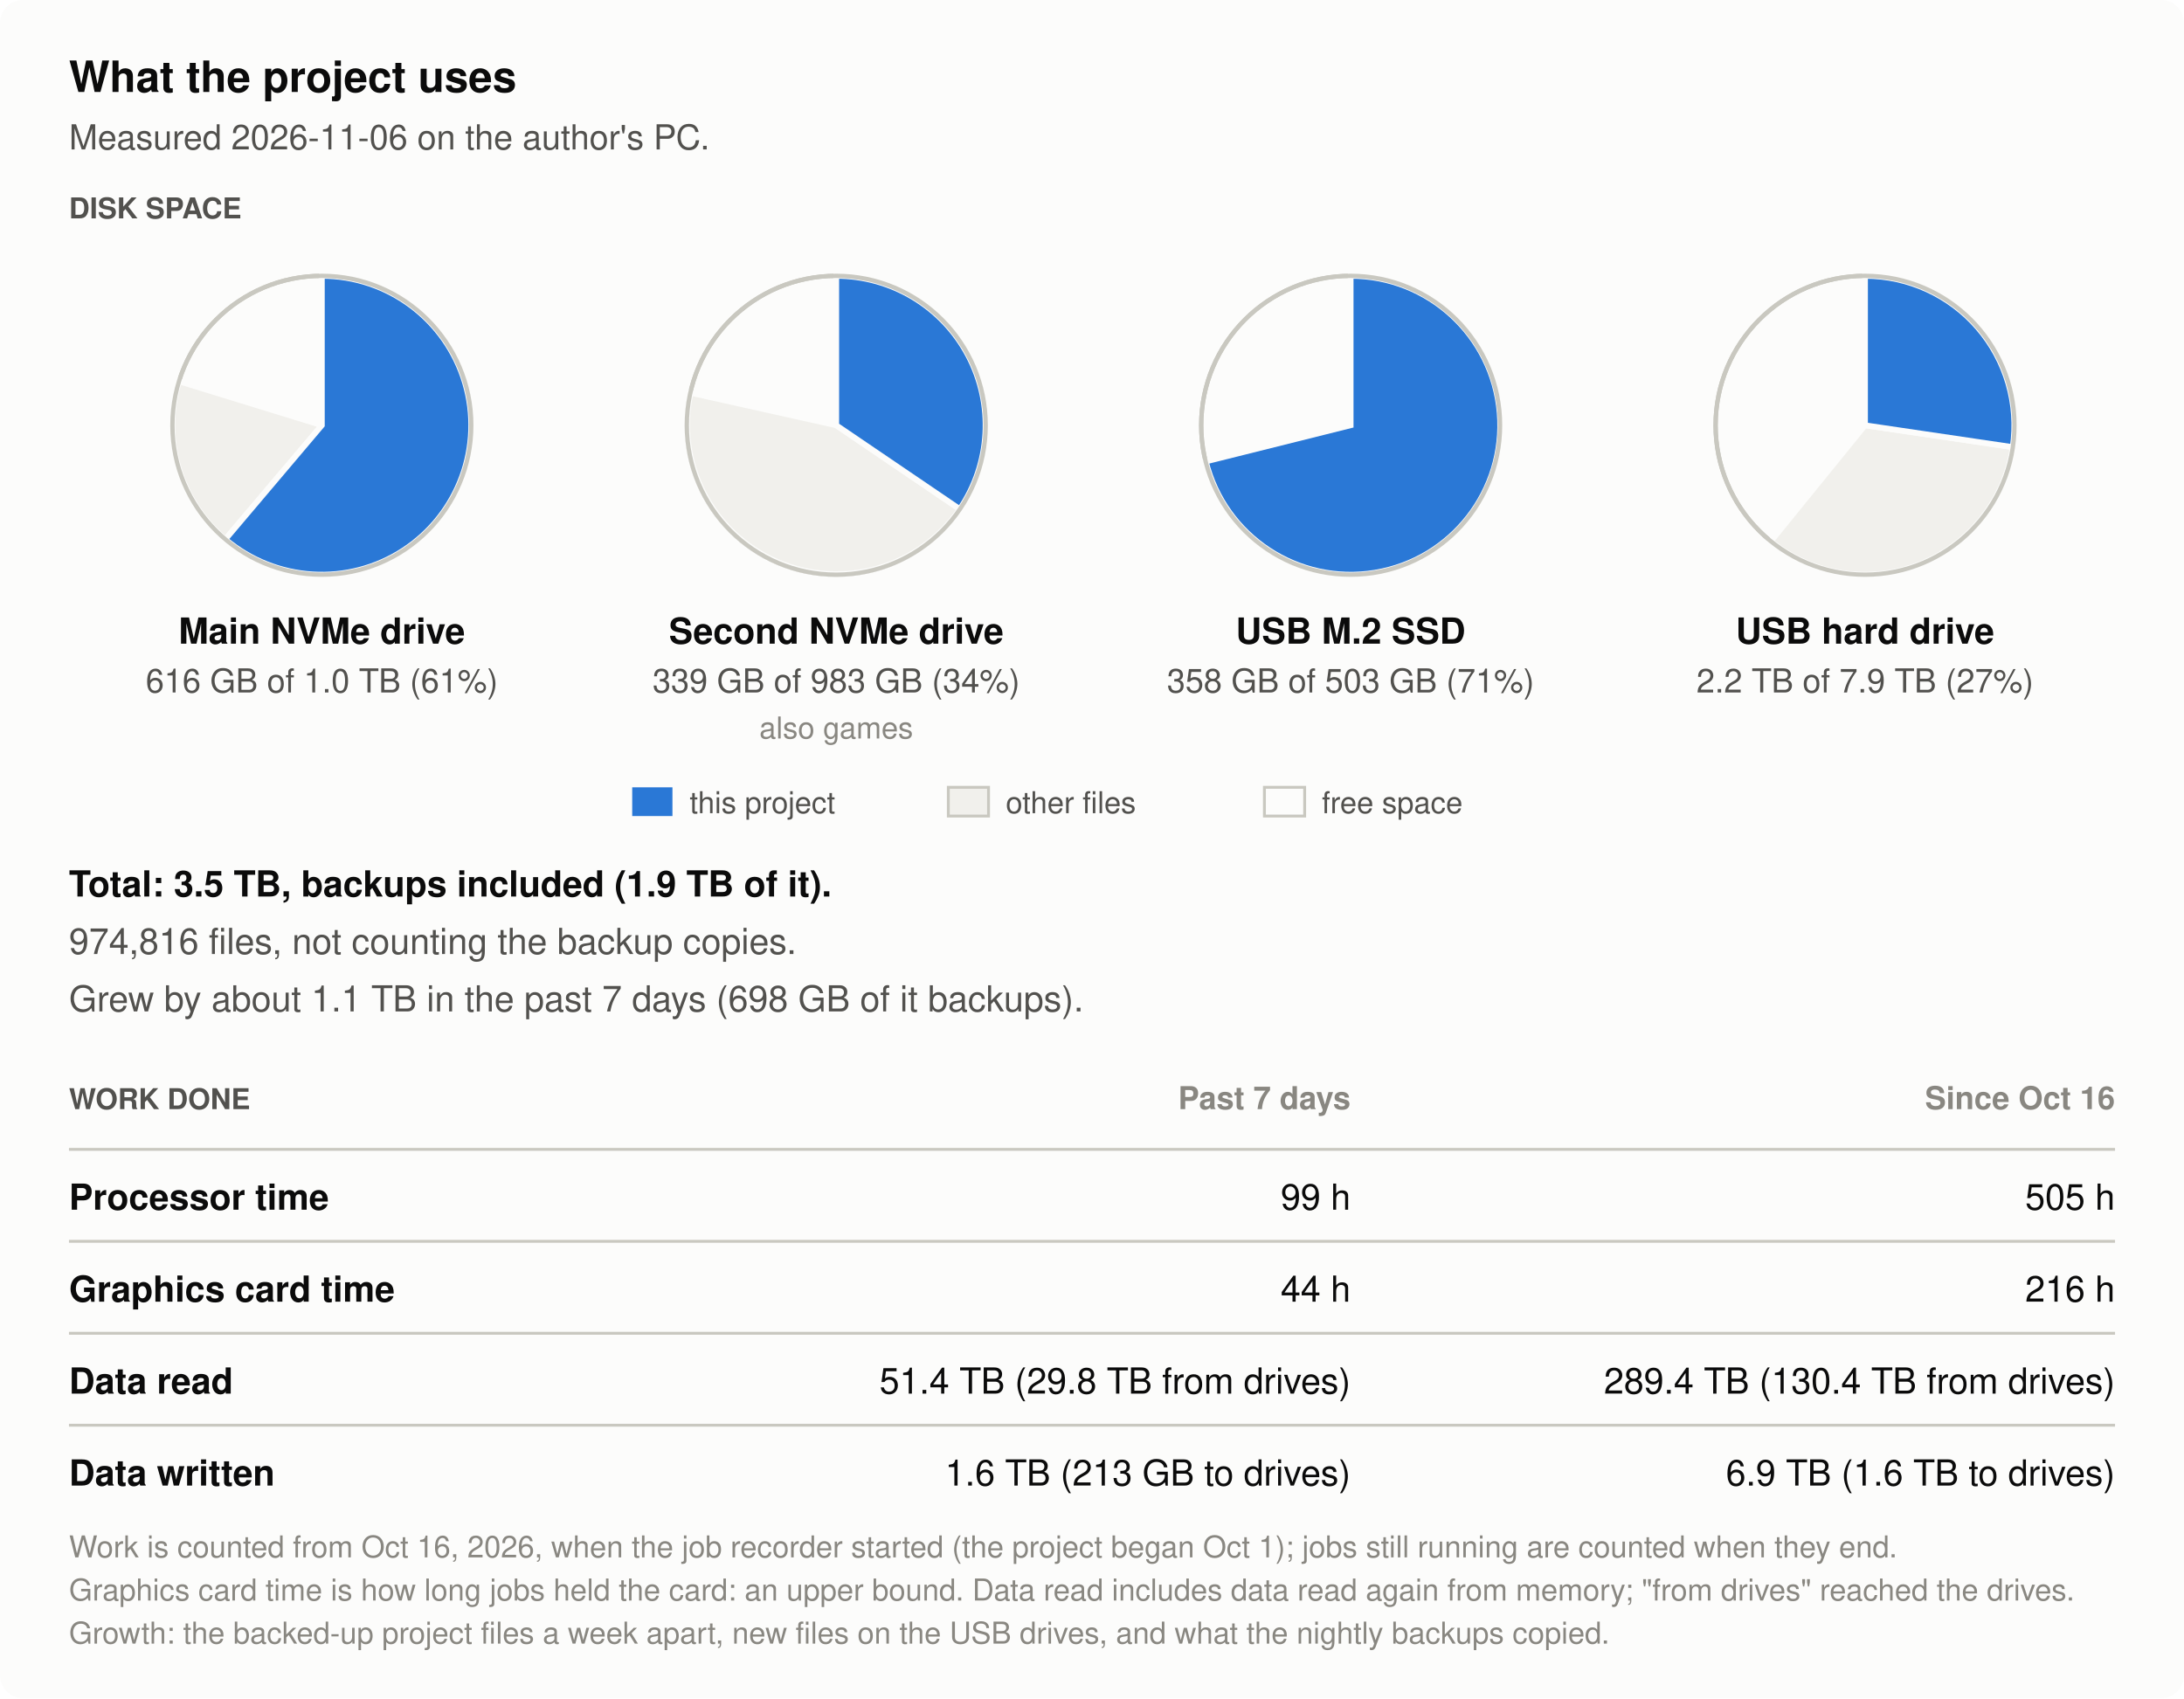
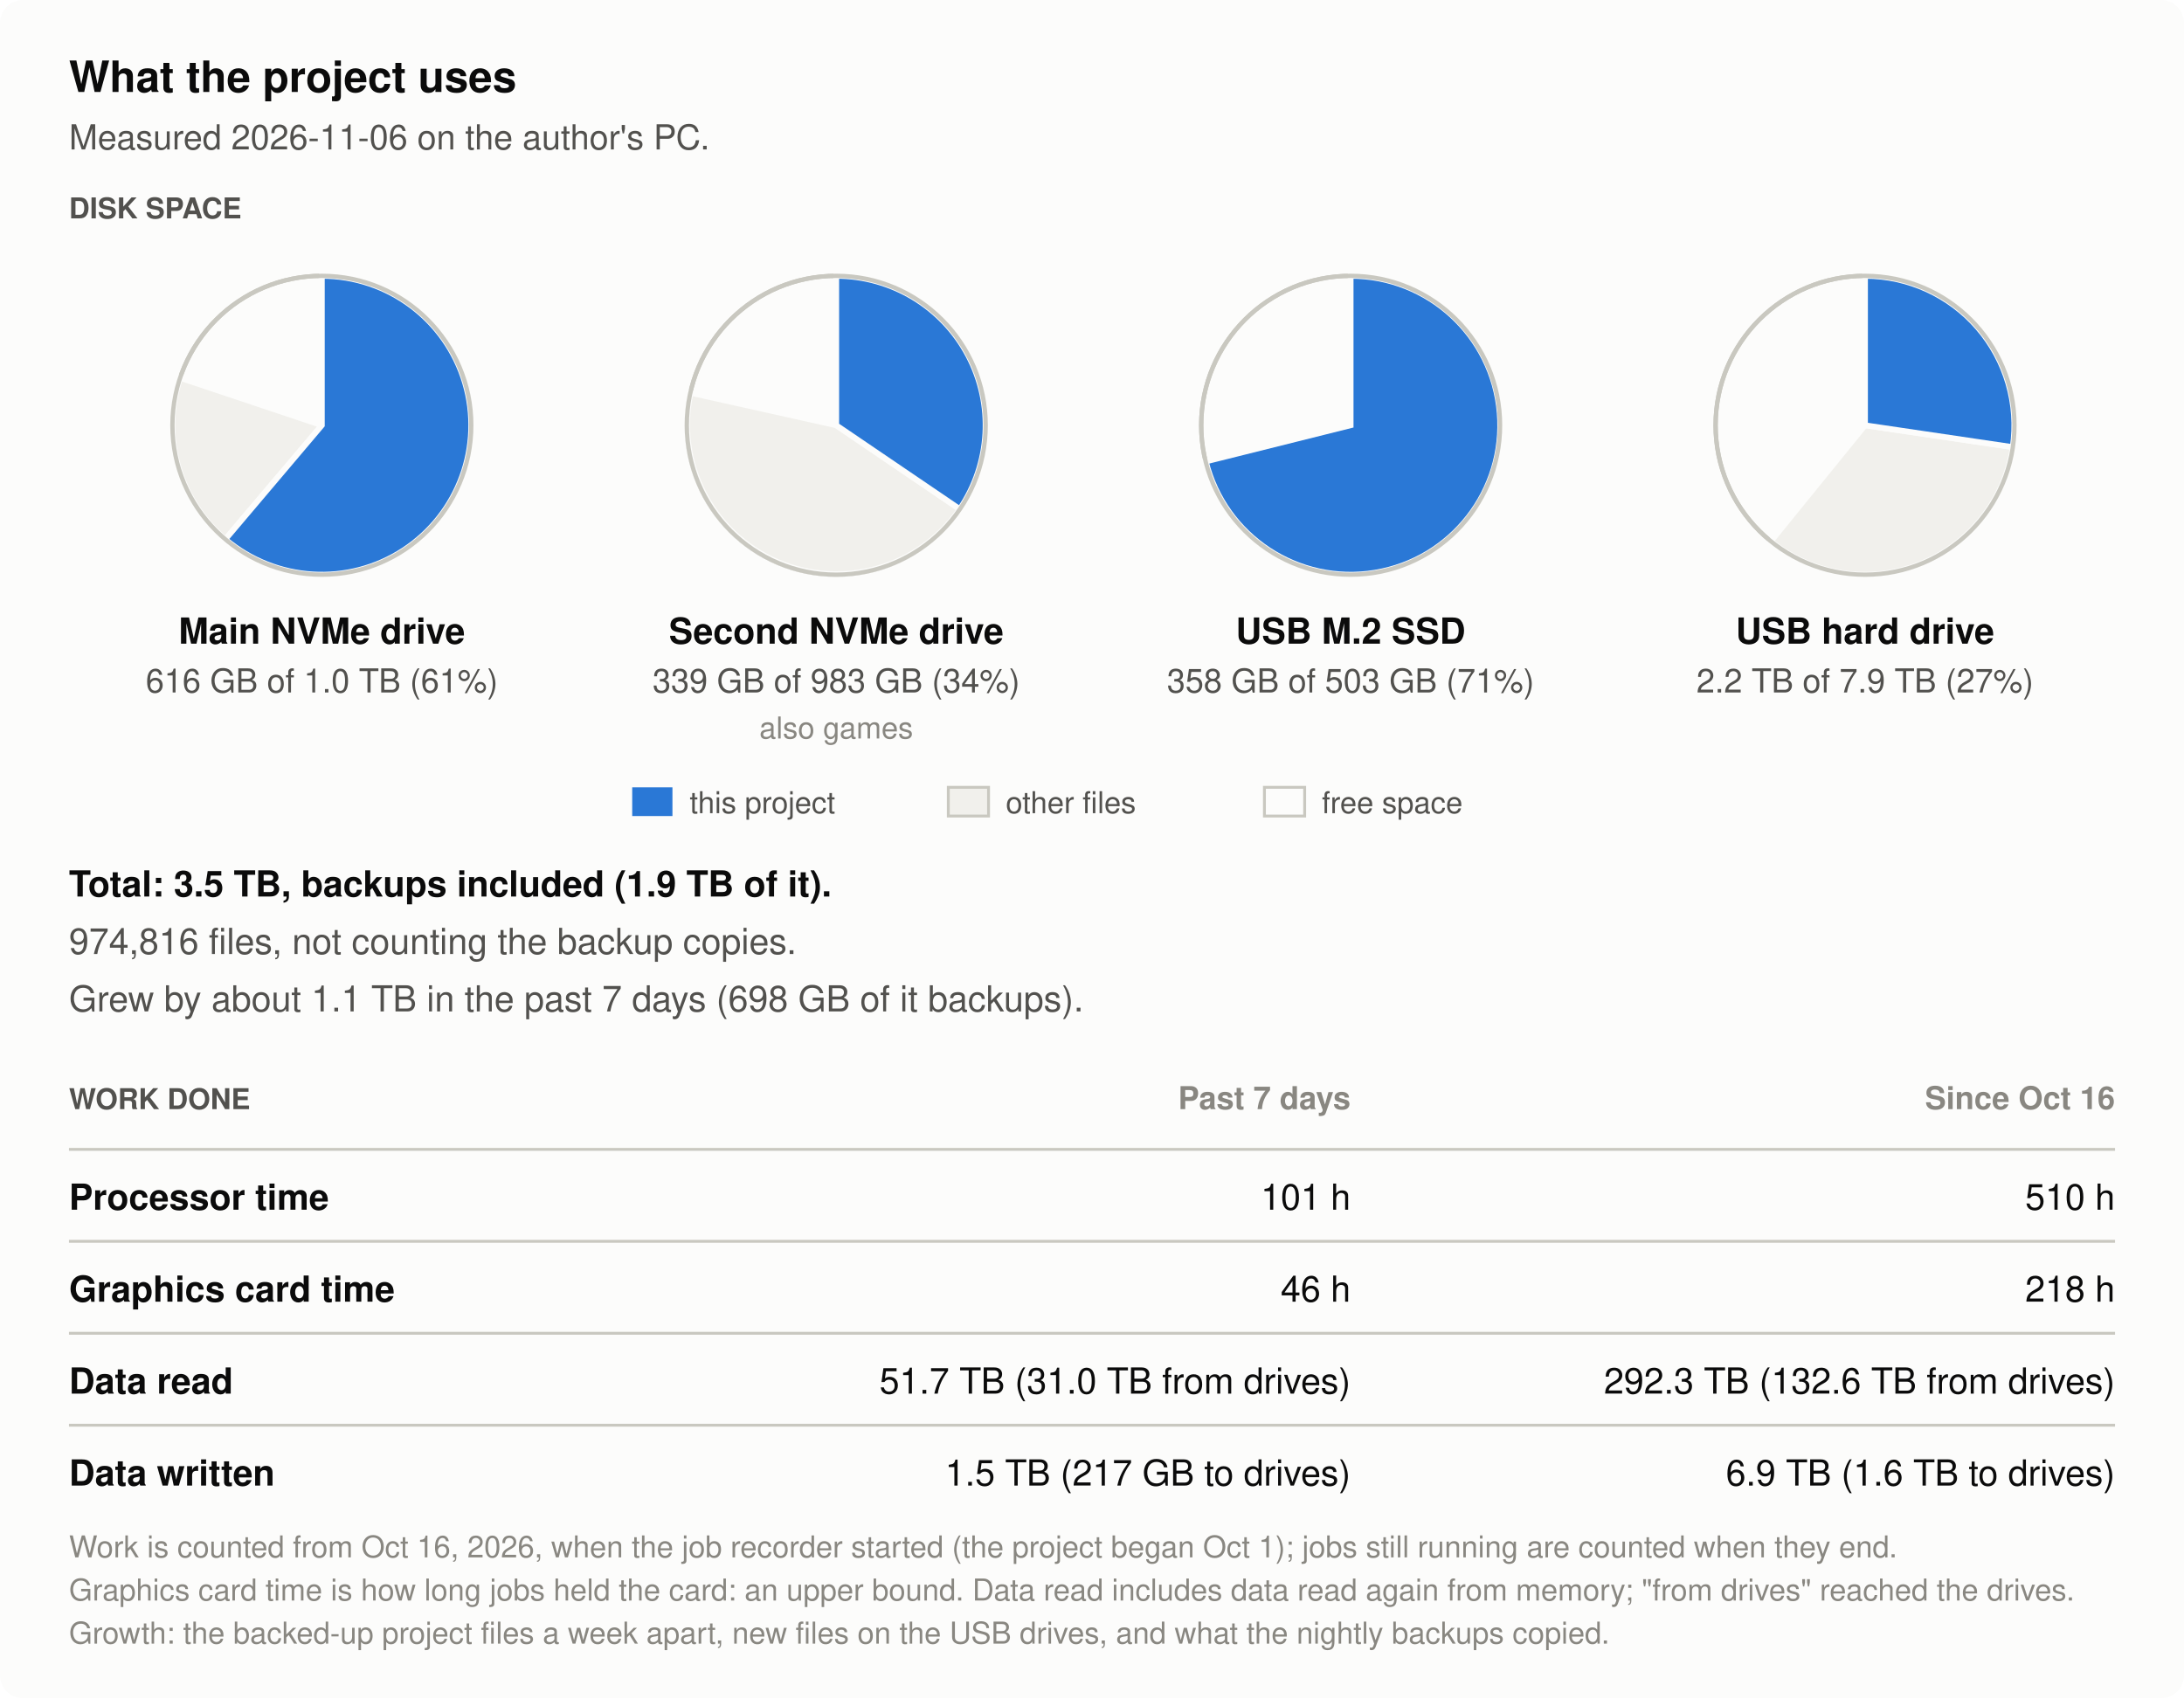
- <svg xmlns="http://www.w3.org/2000/svg" width="760" height="591" viewBox="0 0 760 591" role="img" aria-label="What the project uses, measured 2026-11-06: disk space Main NVMe drive 616 GB of 1.0 TB; Second NVMe drive (also games) 339 GB of 983 GB; USB M.2 SSD 358 GB of 503 GB; USB hard drive 2.2 TB of 7.9 TB; total 3.5 TB including 1.9 TB of backups, 974,816 files not counting backup copies; grew about 1.1 TB in the past 7 days. Past 7 days: 99 processor hours, 44 graphics card hours, 51.4 TB read, 1.6 TB written. Since Oct 16: 505 processor hours, 216 graphics card hours, 289.4 TB read, 6.9 TB written.">
+ <svg xmlns="http://www.w3.org/2000/svg" width="760" height="591" viewBox="0 0 760 591" role="img" aria-label="What the project uses, measured 2026-11-06: disk space Main NVMe drive 616 GB of 1.0 TB; Second NVMe drive (also games) 339 GB of 983 GB; USB M.2 SSD 358 GB of 503 GB; USB hard drive 2.2 TB of 7.9 TB; total 3.5 TB including 1.9 TB of backups, 974,816 files not counting backup copies; grew about 1.1 TB in the past 7 days. Past 7 days: 101 processor hours, 46 graphics card hours, 51.7 TB read, 1.5 TB written. Since Oct 16: 510 processor hours, 218 graphics card hours, 292.3 TB read, 6.9 TB written.">
  <rect width="760" height="591" rx="8" fill="#fcfcfb" />
  <text x="24" y="32" font-family="-apple-system, 'Segoe UI', Helvetica, Arial, sans-serif" font-size="15" font-weight="600" text-anchor="start" fill="#0b0b0b">What the project uses</text>
  <text x="24" y="52" font-family="-apple-system, 'Segoe UI', Helvetica, Arial, sans-serif" font-size="12" text-anchor="start" fill="#52514e">Measured 2026-11-06 on the author's PC.</text>
  <text x="24" y="76" font-family="-apple-system, 'Segoe UI', Helvetica, Arial, sans-serif" font-size="10" font-weight="600" text-anchor="start" fill="#52514e">DISK SPACE</text>
  <circle cx="112" cy="148" r="52" fill="#fcfcfb" stroke="#c9c8c0" stroke-width="1.5" />
-   <path d="M112,148 L78.4,187.7 A52,52 0 0 1 62.3,132.7 Z" fill="#f1f0ec" stroke="#fcfcfb" stroke-width="2" />
+   <path d="M112,148 L78.4,187.7 A52,52 0 0 1 62.7,131.5 Z" fill="#f1f0ec" stroke="#fcfcfb" stroke-width="2" />
  <path d="M112,148 L112.0,96.0 A52,52 0 1 1 78.4,187.7 Z" fill="#2a78d6" stroke="#fcfcfb" stroke-width="2" />
  <circle cx="112" cy="148" r="52" fill="none" stroke="#c9c8c0" stroke-width="1.5" />
  <text x="112" y="224" font-family="-apple-system, 'Segoe UI', Helvetica, Arial, sans-serif" font-size="12.5" font-weight="600" text-anchor="middle" fill="#0b0b0b">Main NVMe drive</text>
  <text x="112" y="241" font-family="-apple-system, 'Segoe UI', Helvetica, Arial, sans-serif" font-size="11.5" text-anchor="middle" fill="#52514e">616 GB of 1.0 TB (61%)</text>
  <circle cx="291" cy="148" r="52" fill="#fcfcfb" stroke="#c9c8c0" stroke-width="1.5" />
  <path d="M291,148 L334.0,177.2 A52,52 0 0 1 240.3,136.7 Z" fill="#f1f0ec" stroke="#fcfcfb" stroke-width="2" />
  <path d="M291,148 L291.0,96.0 A52,52 0 0 1 334.0,177.2 Z" fill="#2a78d6" stroke="#fcfcfb" stroke-width="2" />
  <circle cx="291" cy="148" r="52" fill="none" stroke="#c9c8c0" stroke-width="1.5" />
  <text x="291" y="224" font-family="-apple-system, 'Segoe UI', Helvetica, Arial, sans-serif" font-size="12.5" font-weight="600" text-anchor="middle" fill="#0b0b0b">Second NVMe drive</text>
  <text x="291" y="241" font-family="-apple-system, 'Segoe UI', Helvetica, Arial, sans-serif" font-size="11.5" text-anchor="middle" fill="#52514e">339 GB of 983 GB (34%)</text>
  <text x="291" y="257" font-family="-apple-system, 'Segoe UI', Helvetica, Arial, sans-serif" font-size="10.5" text-anchor="middle" fill="#898781">also games</text>
  <circle cx="470" cy="148" r="52" fill="#fcfcfb" stroke="#c9c8c0" stroke-width="1.5" />
  <path d="M470,148 L419.6,160.6 A52,52 0 0 1 419.5,160.6 Z" fill="#f1f0ec" stroke="#fcfcfb" stroke-width="2" />
  <path d="M470,148 L470.0,96.0 A52,52 0 1 1 419.6,160.6 Z" fill="#2a78d6" stroke="#fcfcfb" stroke-width="2" />
  <circle cx="470" cy="148" r="52" fill="none" stroke="#c9c8c0" stroke-width="1.5" />
  <text x="470" y="224" font-family="-apple-system, 'Segoe UI', Helvetica, Arial, sans-serif" font-size="12.5" font-weight="600" text-anchor="middle" fill="#0b0b0b">USB M.2 SSD</text>
  <text x="470" y="241" font-family="-apple-system, 'Segoe UI', Helvetica, Arial, sans-serif" font-size="11.5" text-anchor="middle" fill="#52514e">358 GB of 503 GB (71%)</text>
  <circle cx="649" cy="148" r="52" fill="#fcfcfb" stroke="#c9c8c0" stroke-width="1.5" />
  <path d="M649,148 L700.4,155.6 A52,52 0 0 1 616.2,188.4 Z" fill="#f1f0ec" stroke="#fcfcfb" stroke-width="2" />
  <path d="M649,148 L649.0,96.0 A52,52 0 0 1 700.4,155.6 Z" fill="#2a78d6" stroke="#fcfcfb" stroke-width="2" />
  <circle cx="649" cy="148" r="52" fill="none" stroke="#c9c8c0" stroke-width="1.5" />
  <text x="649" y="224" font-family="-apple-system, 'Segoe UI', Helvetica, Arial, sans-serif" font-size="12.5" font-weight="600" text-anchor="middle" fill="#0b0b0b">USB hard drive</text>
  <text x="649" y="241" font-family="-apple-system, 'Segoe UI', Helvetica, Arial, sans-serif" font-size="11.5" text-anchor="middle" fill="#52514e">2.2 TB of 7.9 TB (27%)</text>
  <rect x="220" y="274" width="14" height="10" fill="#2a78d6" />
  <text x="240" y="283" font-family="-apple-system, 'Segoe UI', Helvetica, Arial, sans-serif" font-size="10.5" text-anchor="start" fill="#52514e">this project</text>
  <rect x="330" y="274" width="14" height="10" fill="#f1f0ec" stroke="#c9c8c0" />
  <text x="350" y="283" font-family="-apple-system, 'Segoe UI', Helvetica, Arial, sans-serif" font-size="10.5" text-anchor="start" fill="#52514e">other files</text>
  <rect x="440" y="274" width="14" height="10" fill="#fcfcfb" stroke="#c9c8c0" />
  <text x="460" y="283" font-family="-apple-system, 'Segoe UI', Helvetica, Arial, sans-serif" font-size="10.5" text-anchor="start" fill="#52514e">free space</text>
  <text x="24" y="312" font-family="-apple-system, 'Segoe UI', Helvetica, Arial, sans-serif" font-size="12.5" font-weight="600" text-anchor="start" fill="#0b0b0b">Total: 3.5 TB, backups included (1.9 TB of it).</text>
  <text x="24" y="332" font-family="-apple-system, 'Segoe UI', Helvetica, Arial, sans-serif" font-size="12.5" text-anchor="start" fill="#52514e">974,816 files, not counting the backup copies.</text>
  <text x="24" y="352" font-family="-apple-system, 'Segoe UI', Helvetica, Arial, sans-serif" font-size="12.5" text-anchor="start" fill="#52514e">Grew by about 1.1 TB in the past 7 days (698 GB of it backups).</text>
  <text x="24" y="386" font-family="-apple-system, 'Segoe UI', Helvetica, Arial, sans-serif" font-size="10" font-weight="600" text-anchor="start" fill="#52514e">WORK DONE</text>
  <text x="470" y="386" font-family="-apple-system, 'Segoe UI', Helvetica, Arial, sans-serif" font-size="11" font-weight="600" text-anchor="end" fill="#898781">Past 7 days</text>
  <text x="736" y="386" font-family="-apple-system, 'Segoe UI', Helvetica, Arial, sans-serif" font-size="11" font-weight="600" text-anchor="end" fill="#898781">Since Oct 16</text>
  <line x1="24" y1="400" x2="736" y2="400" stroke="#c9c8c0" />
  <text x="24" y="421" font-family="-apple-system, 'Segoe UI', Helvetica, Arial, sans-serif" font-size="12.5" font-weight="600" text-anchor="start" fill="#0b0b0b">Processor time</text>
-   <text x="470" y="421" font-family="-apple-system, 'Segoe UI', Helvetica, Arial, sans-serif" font-size="12.5" text-anchor="end" fill="#0b0b0b">99 h</text>
-   <text x="736" y="421" font-family="-apple-system, 'Segoe UI', Helvetica, Arial, sans-serif" font-size="12.5" text-anchor="end" fill="#0b0b0b">505 h</text>
+   <text x="470" y="421" font-family="-apple-system, 'Segoe UI', Helvetica, Arial, sans-serif" font-size="12.5" text-anchor="end" fill="#0b0b0b">101 h</text>
+   <text x="736" y="421" font-family="-apple-system, 'Segoe UI', Helvetica, Arial, sans-serif" font-size="12.5" text-anchor="end" fill="#0b0b0b">510 h</text>
  <line x1="24" y1="432" x2="736" y2="432" stroke="#c9c8c0" />
  <text x="24" y="453" font-family="-apple-system, 'Segoe UI', Helvetica, Arial, sans-serif" font-size="12.5" font-weight="600" text-anchor="start" fill="#0b0b0b">Graphics card time</text>
-   <text x="470" y="453" font-family="-apple-system, 'Segoe UI', Helvetica, Arial, sans-serif" font-size="12.5" text-anchor="end" fill="#0b0b0b">44 h</text>
-   <text x="736" y="453" font-family="-apple-system, 'Segoe UI', Helvetica, Arial, sans-serif" font-size="12.5" text-anchor="end" fill="#0b0b0b">216 h</text>
+   <text x="470" y="453" font-family="-apple-system, 'Segoe UI', Helvetica, Arial, sans-serif" font-size="12.5" text-anchor="end" fill="#0b0b0b">46 h</text>
+   <text x="736" y="453" font-family="-apple-system, 'Segoe UI', Helvetica, Arial, sans-serif" font-size="12.5" text-anchor="end" fill="#0b0b0b">218 h</text>
  <line x1="24" y1="464" x2="736" y2="464" stroke="#c9c8c0" />
  <text x="24" y="485" font-family="-apple-system, 'Segoe UI', Helvetica, Arial, sans-serif" font-size="12.5" font-weight="600" text-anchor="start" fill="#0b0b0b">Data read</text>
-   <text x="470" y="485" font-family="-apple-system, 'Segoe UI', Helvetica, Arial, sans-serif" font-size="12.5" text-anchor="end" fill="#0b0b0b">51.4 TB (29.8 TB from drives)</text>
-   <text x="736" y="485" font-family="-apple-system, 'Segoe UI', Helvetica, Arial, sans-serif" font-size="12.5" text-anchor="end" fill="#0b0b0b">289.4 TB (130.4 TB from drives)</text>
+   <text x="470" y="485" font-family="-apple-system, 'Segoe UI', Helvetica, Arial, sans-serif" font-size="12.5" text-anchor="end" fill="#0b0b0b">51.7 TB (31.0 TB from drives)</text>
+   <text x="736" y="485" font-family="-apple-system, 'Segoe UI', Helvetica, Arial, sans-serif" font-size="12.5" text-anchor="end" fill="#0b0b0b">292.3 TB (132.6 TB from drives)</text>
  <line x1="24" y1="496" x2="736" y2="496" stroke="#c9c8c0" />
  <text x="24" y="517" font-family="-apple-system, 'Segoe UI', Helvetica, Arial, sans-serif" font-size="12.5" font-weight="600" text-anchor="start" fill="#0b0b0b">Data written</text>
-   <text x="470" y="517" font-family="-apple-system, 'Segoe UI', Helvetica, Arial, sans-serif" font-size="12.5" text-anchor="end" fill="#0b0b0b">1.6 TB (213 GB to drives)</text>
+   <text x="470" y="517" font-family="-apple-system, 'Segoe UI', Helvetica, Arial, sans-serif" font-size="12.5" text-anchor="end" fill="#0b0b0b">1.5 TB (217 GB to drives)</text>
  <text x="736" y="517" font-family="-apple-system, 'Segoe UI', Helvetica, Arial, sans-serif" font-size="12.5" text-anchor="end" fill="#0b0b0b">6.9 TB (1.6 TB to drives)</text>
  <text x="24" y="542" font-family="-apple-system, 'Segoe UI', Helvetica, Arial, sans-serif" font-size="10.5" text-anchor="start" fill="#898781">Work is counted from Oct 16, 2026, when the job recorder started (the project began Oct 1); jobs still running are counted when they end.</text>
  <text x="24" y="557" font-family="-apple-system, 'Segoe UI', Helvetica, Arial, sans-serif" font-size="10.5" text-anchor="start" fill="#898781">Graphics card time is how long jobs held the card: an upper bound. Data read includes data read again from memory; "from drives" reached the drives.</text>
  <text x="24" y="572" font-family="-apple-system, 'Segoe UI', Helvetica, Arial, sans-serif" font-size="10.5" text-anchor="start" fill="#898781">Growth: the backed-up project files a week apart, new files on the USB drives, and what the nightly backups copied.</text>
</svg>
